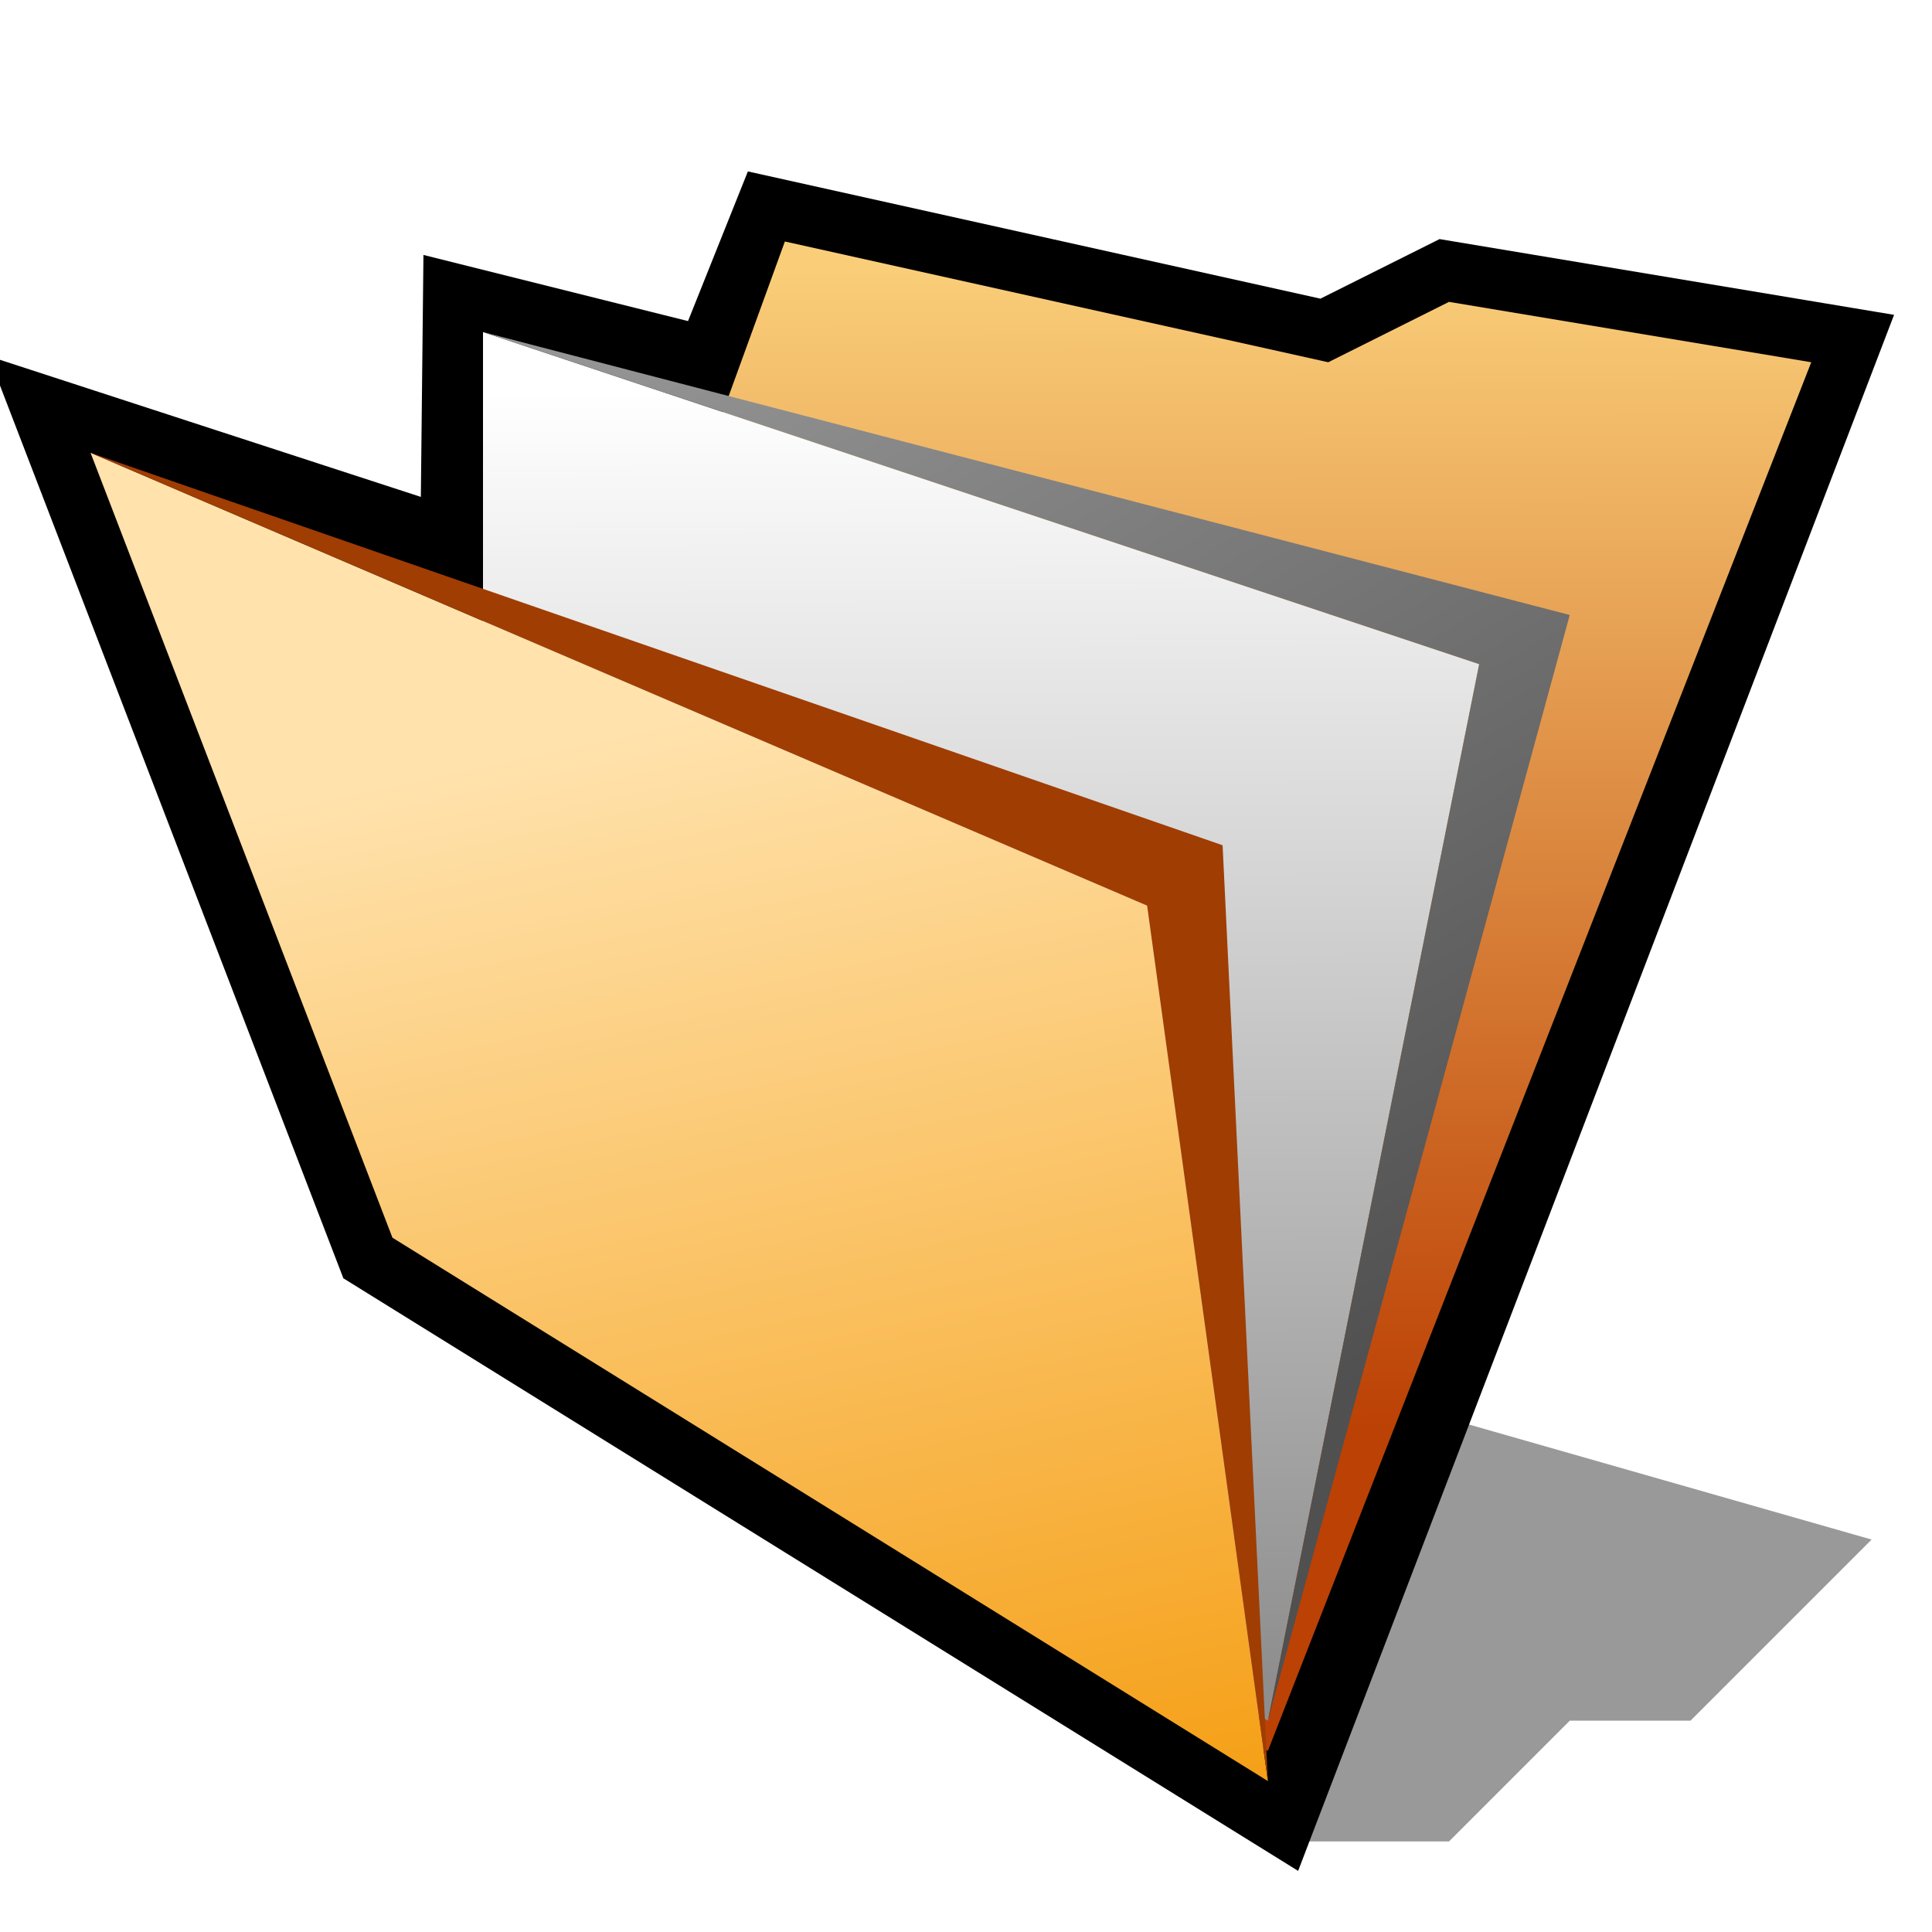
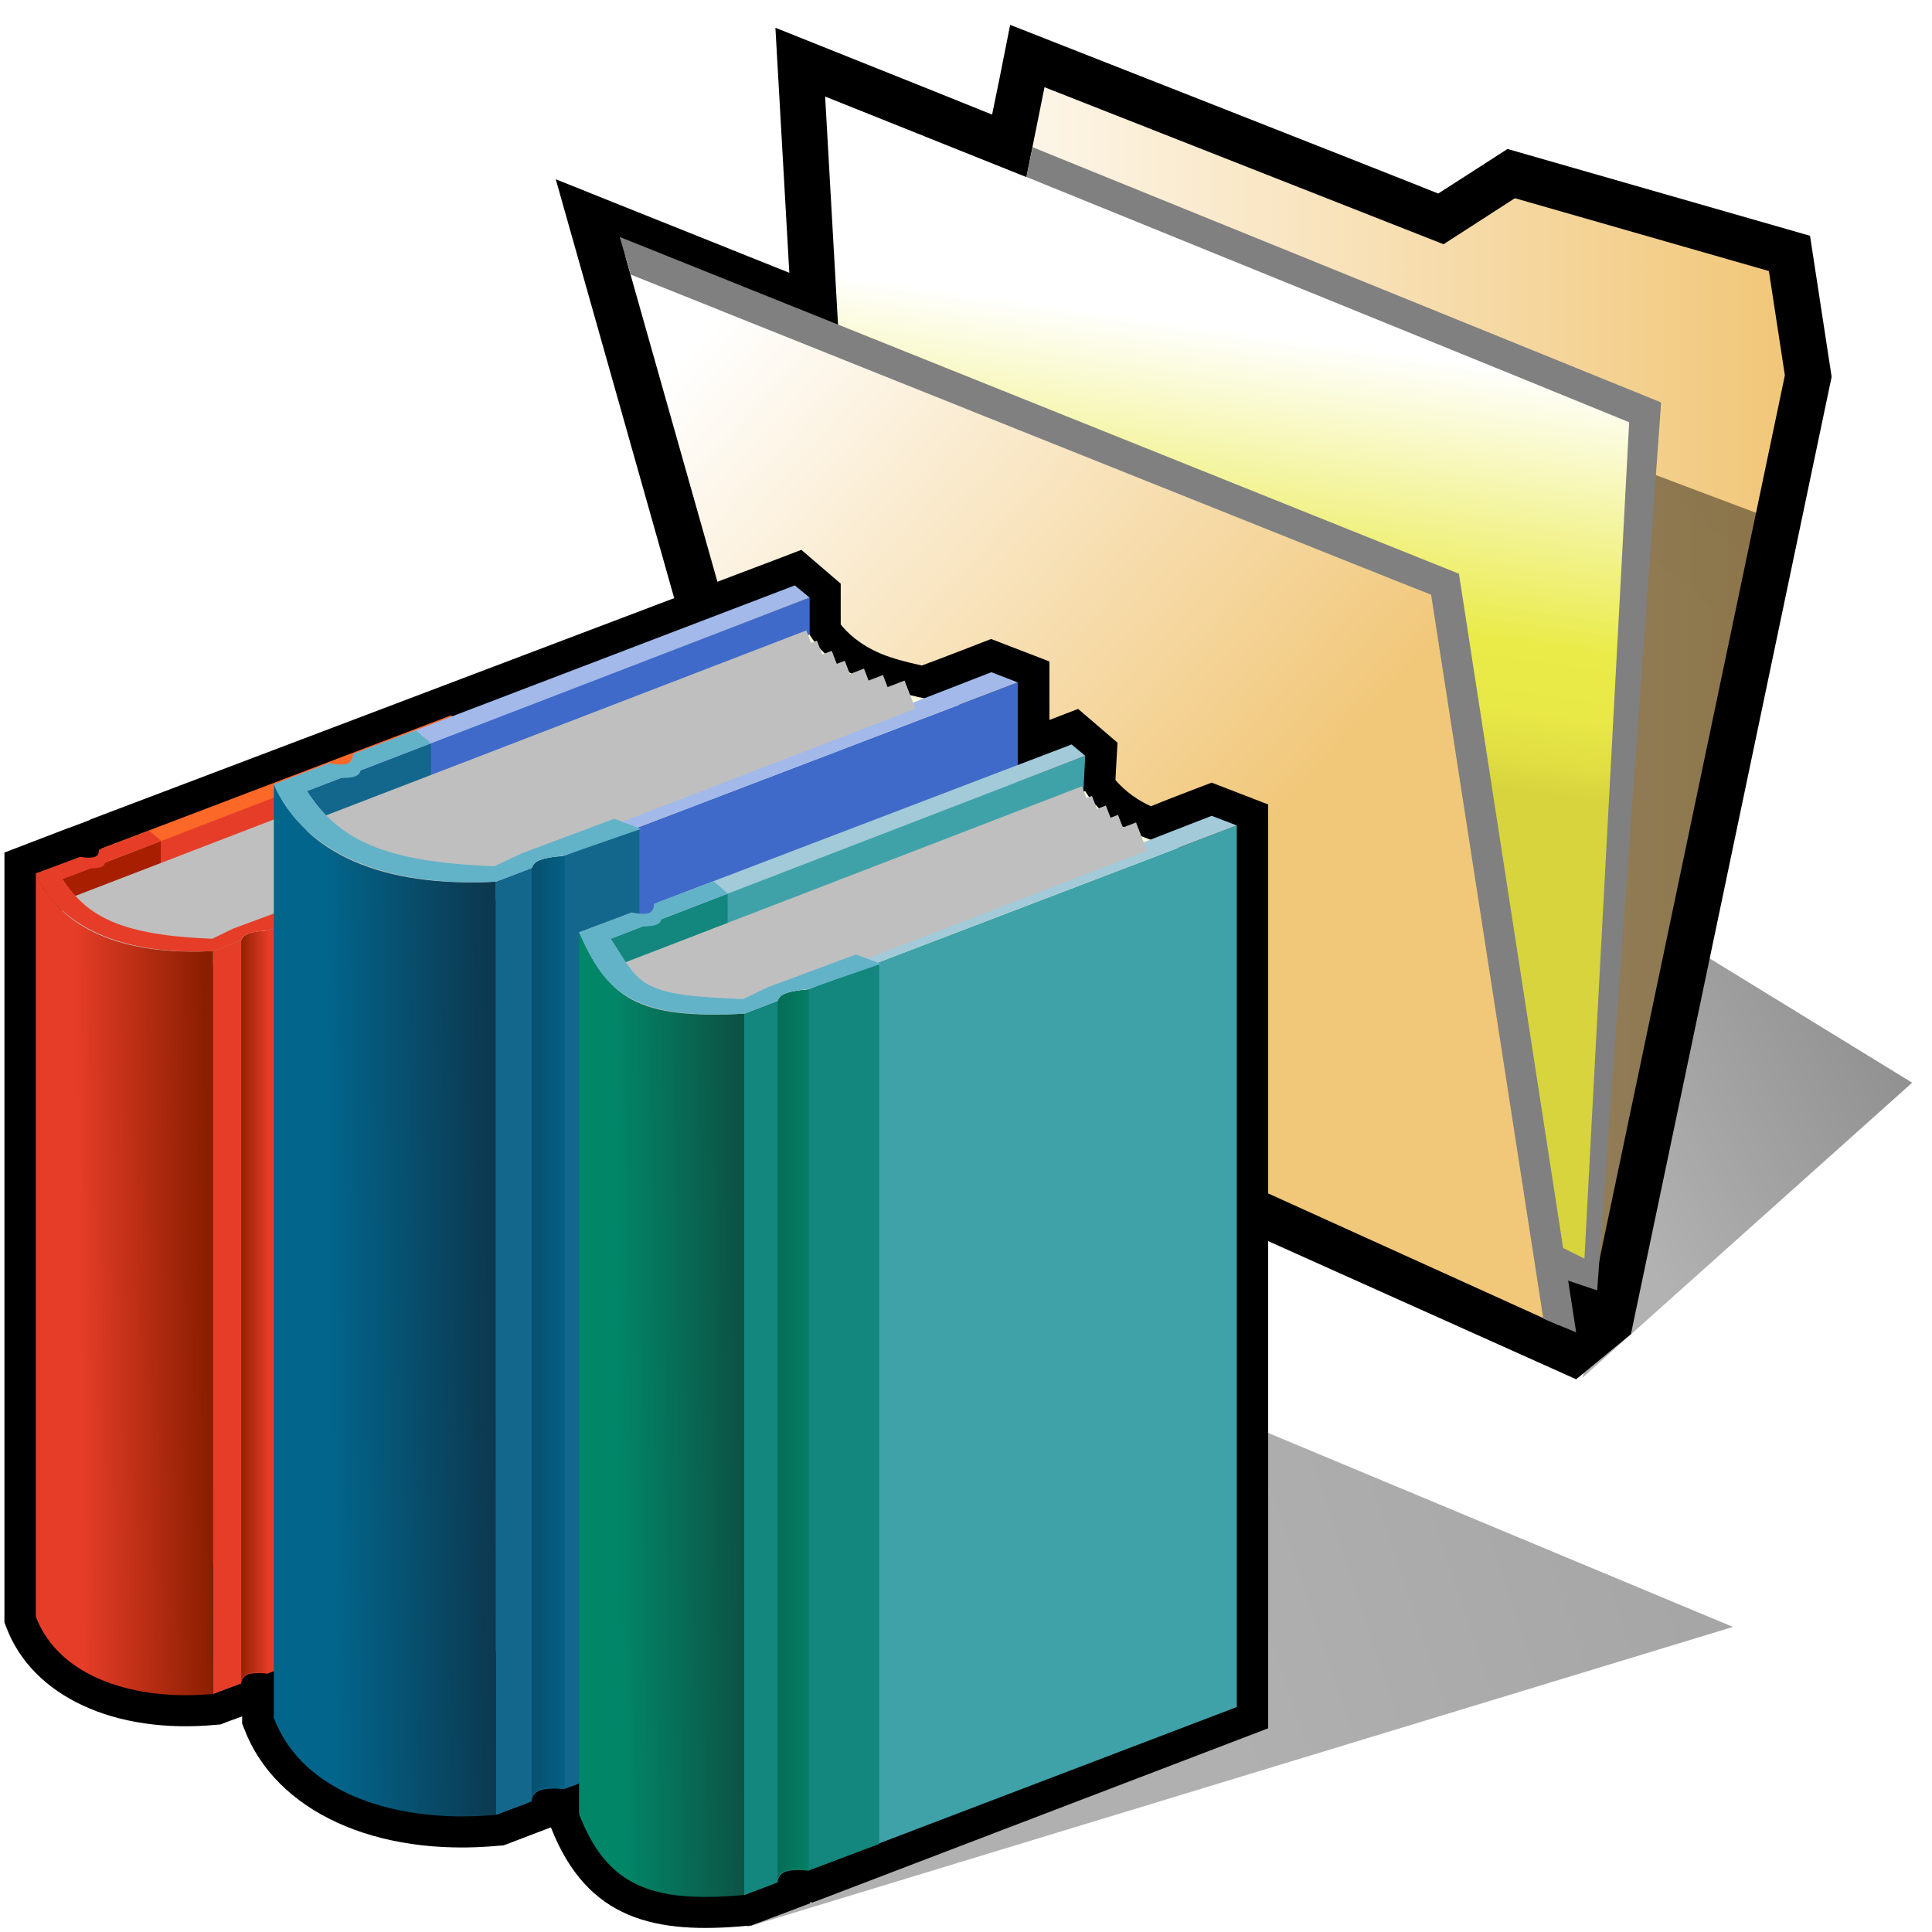
- <svg xmlns="http://www.w3.org/2000/svg" width="64" height="64" viewBox="0 0 6528 6528">
-   <path id="shape_0" d="M 4284 6222 C 4284 6222 4896 6222 4896 6222 C 4896 6222 5304 5814 5304 5814 C 5304 5814 5712 5814 5712 5814 C 5712 5814 6324 5202 6324 5202 C 6324 5202 4896 4794 4896 4794 C 4896 4794 4284 6222 4284 6222 Z " style="fill:#010101;stroke:none;fill-opacity:0.4;" />
-   <path id="shape_1" d="M 306 1530 C 306 1530 1326 4182 1326 4182 C 1326 4182 4284 6018 4284 6018 C 4284 6018 6120 1224 6120 1224 C 6120 1224 4896 1020 4896 1020 C 4896 1020 4488 1224 4488 1224 C 4488 1224 2652 816 2652 816 C 2652 816 2448 1326 2448 1326 C 2448 1326 1632 1122 1632 1122 C 1632 1122 1623 1959 1623 1959 C 1623 1959 306 1530 306 1530 Z " style="stroke-width:408;stroke-linejoin:miter;stroke-linecap:butt;stroke:#000000;fill:none;" />
+ <svg xmlns="http://www.w3.org/2000/svg" id="i460034494" width="64" height="64" viewBox="0 0 6528 6528">
+   <path d="M 3377.21 265.13 C 3377.21 265.13 3364.2 328.13 3352.2 387.19 C 3160.15 309.43 2620.02 93.85 2620.02 93.85 C 2620.02 93.85 2653.03 679.56 2667.03 921.71 C 2452.98 836.07 1877.84 605.73 1877.84 605.73 C 1877.84 605.73 2690.04 3478.17 2690.04 3478.17 C 2690.04 3478.17 5325.68 4660.41 5325.68 4660.41 C 5325.68 4660.41 5510.73 4507.83 5510.73 4507.83 C 5510.73 4507.83 6188.89 1273.14 6188.89 1273.14 C 6188.89 1273.14 6115.87 796.7 6115.87 796.7 C 6115.87 796.7 5093.63 503.35 5093.63 503.35 C 5093.63 503.35 4930.59 608.68 4859.57 653.96 C 4726.54 599.82 3413.21 84 3413.21 84 C 3413.21 84 3377.21 265.13 3377.21 265.13 Z" style="stroke-width:0;stroke-linejoin:miter;stroke-linecap:butt;fill:#000000;stroke:none;" />
  <g>
-     <defs>
-       <linearGradient id="id1" gradientUnits="userSpaceOnUse" gradientTransform="matrix(0.001049,0.301313,-0.682648,0.002376,6016.38,2849.76)" x1="-6528" x2="6528" y1="-6528" y2="-6528">
-         <stop offset="0%" stop-color="#face79" />
-         <stop offset="100%" stop-color="#bc4105" />
-       </linearGradient>
-     </defs>
-     <path id="shape_3" d="M 2652 816 C 2652 816 1428 4182 1428 4182 C 1428 4182 4284 5916 4284 5916 C 4284 5916 6120 1224 6120 1224 C 6120 1224 4896 1020 4896 1020 C 4896 1020 4488 1224 4488 1224 C 4488 1224 2652 816 2652 816 Z " style="fill:url(#id1);stroke:none;" />
+     <linearGradient id="i460034494-1-g" gradientUnits="userSpaceOnUse" gradientTransform="matrix(-0.089698,0.044138,-0.044849,-0.088276,5714.27,3144.9)" x1="-6528" x2="6528" y1="-6528" y2="-6528">
+       <stop offset="0%" stop-color="#010101" stop-opacity="0.46" />
+       <stop offset="100%" stop-color="#000000" stop-opacity="0.3" />
+     </linearGradient>
+     <path d="M 5346.69 4655.49 C 5346.69 4655.49 6460.96 3658.31 6460.96 3658.31 C 6460.96 3658.31 5764.79 3231.09 5764.79 3231.09 C 5764.79 3231.09 5346.69 4655.49 5346.69 4655.49 Z" style="stroke-width:0;stroke-linejoin:miter;stroke-linecap:butt;fill:url(#i460034494-1-g);stroke:none;" />
  </g>
  <g>
-     <defs>
-       <linearGradient id="id2" gradientUnits="userSpaceOnUse" gradientTransform="matrix(0.00116,0.333334,-0.682648,0.002376,6081.9,3485.13)" x1="-6528" x2="6528" y1="-6528" y2="-6528">
-         <stop offset="0%" stop-color="#ffffff" />
-         <stop offset="100%" stop-color="#8e8e8e" />
-       </linearGradient>
-     </defs>
-     <path id="shape_4" d="M 1632 1122 C 1632 1122 1632 4182 1632 4182 C 1632 4182 4284 5814 4284 5814 C 4284 5814 4998 2244 4998 2244 C 4998 2244 1632 1122 1632 1122 Z " style="fill:url(#id2);stroke:none;" />
+     <linearGradient id="i460034494-2-g" gradientUnits="userSpaceOnUse" gradientTransform="matrix(0.23595,0,0,0.232209,4490.42,3807.41)" x1="-6528" x2="6528" y1="-6528" y2="-6528">
+       <stop offset="0%" stop-color="#ffffff" />
+       <stop offset="100%" stop-color="#f1c779" />
+     </linearGradient>
+     <path d="M 5397.7 4288.32 C 5397.7 4288.32 2949.1 3178.91 2949.1 3178.91 C 2949.1 3178.91 3529.24 294.66 3529.24 294.66 C 3529.24 294.66 4877.57 825.24 4877.57 825.24 C 4877.57 825.24 5118.63 669.71 5118.63 669.71 C 5118.63 669.71 5976.84 915.81 5976.84 915.81 C 5976.84 915.81 6030.85 1268.22 6030.85 1268.22 C 6030.85 1268.22 5397.7 4288.32 5397.7 4288.32 Z" style="stroke-width:0;stroke-linejoin:miter;stroke-linecap:butt;fill:url(#i460034494-2-g);stroke:none;" />
  </g>
  <g>
-     <defs>
-       <linearGradient id="id3" gradientUnits="userSpaceOnUse" gradientTransform="matrix(0.180592,0.309502,-0.589619,0.344038,5321.03,1546.34)" x1="-6528" x2="6528" y1="-6528" y2="-6528">
-         <stop offset="0%" stop-color="#9a9a9a" />
-         <stop offset="100%" stop-color="#505050" />
-       </linearGradient>
-     </defs>
-     <path id="shape_5" d="M 1632 1122 C 1632 1122 4998 2244 4998 2244 C 4998 2244 4284 5814 4284 5814 C 4284 5814 5304 2078 5304 2078 C 5304 2078 1632 1122 1632 1122 Z " style="fill:url(#id3);stroke:none;" />
+     <linearGradient id="i460034494-3-g" gradientUnits="userSpaceOnUse" gradientTransform="matrix(-0.025893,0.030577,-0.031069,-0.025483,5915.53,2070.7)" x1="-6528" x2="6528" y1="-6528" y2="-6528">
+       <stop offset="0%" stop-color="#010101" stop-opacity="0.42" />
+       <stop offset="100%" stop-color="#000000" stop-opacity="0.41" />
+     </linearGradient>
+     <path d="M 5396.7 4360.18 C 5396.7 4360.18 6001.85 1758.44 6001.85 1758.44 C 6001.85 1758.44 5580.74 1599.96 5580.74 1599.96 C 5580.74 1599.96 5396.7 4360.18 5396.7 4360.18 Z" style="stroke-width:0;stroke-linejoin:miter;stroke-linecap:butt;fill:url(#i460034494-3-g);stroke:none;" />
  </g>
  <g>
-     <defs>
-       <linearGradient id="id4" gradientUnits="userSpaceOnUse" gradientTransform="matrix(0.070496,0.325796,-0.66721,0.144371,5133.79,4047.6)" x1="-6528" x2="6528" y1="-6528" y2="-6528">
-         <stop offset="0%" stop-color="#ffe2ac" />
-         <stop offset="100%" stop-color="#f49806" />
-       </linearGradient>
-     </defs>
-     <path id="shape_6" d="M 306 1530 C 306 1530 1326 4182 1326 4182 C 1326 4182 4284 6018 4284 6018 C 4284 6018 3876 3060 3876 3060 C 3876 3060 306 1530 306 1530 Z " style="fill:url(#id4);stroke:none;" />
+     <linearGradient id="i460034494-4-g" gradientUnits="userSpaceOnUse" gradientTransform="matrix(-0.015521,0.106919,-0.108641,-0.015275,3454.15,1725.69)" x1="-6528" x2="6528" y1="-6528" y2="-6528">
+       <stop offset="0%" stop-color="#ffffff" />
+       <stop offset="64.71%" stop-color="#eaeb49" />
+       <stop offset="80.39%" stop-color="#e8e847" />
+       <stop offset="92.55%" stop-color="#e0de42" />
+       <stop offset="100%" stop-color="#d7d43d" />
+     </linearGradient>
+     <path d="M 5397.7 4288.32 C 5397.7 4288.32 2949.1 3178.91 2949.1 3178.91 C 2949.1 3178.91 2788.06 326.16 2788.06 326.16 C 2788.06 326.16 5558.74 1435.56 5558.74 1435.56 C 5558.74 1435.56 5397.7 4288.32 5397.7 4288.32 Z" style="stroke-width:0;stroke-linejoin:miter;stroke-linecap:butt;fill:url(#i460034494-4-g);stroke:none;" />
  </g>
-   <path id="shape_7" d="M 306 1530 C 306 1530 3876 3060 3876 3060 C 3876 3060 4284 6018 4284 6018 C 4284 6018 4131 2856 4131 2856 C 4131 2856 306 1530 306 1530 Z " style="fill:#a03d03;stroke:none;" />
+   <path d="M 3468.23 597.85 C 3468.23 597.85 5439.71 1399.14 5504.73 1426.7 C 5501.72 1495.61 5360.69 4106.2 5353.69 4252.88 C 5311.68 4231.22 5268.67 4210.55 5268.67 4210.55 C 5268.67 4210.55 5221.66 4301.11 5221.66 4301.11 C 5221.66 4301.11 5396.7 4360.18 5396.7 4360.18 C 5396.7 4360.18 5612.75 1359.77 5612.75 1359.77 C 5612.75 1359.77 3489.23 497.44 3489.23 497.44 C 3489.23 497.44 3468.23 597.85 3468.23 597.85 Z" style="stroke-width:0;stroke-linejoin:miter;stroke-linecap:butt;fill:#808080;stroke:none;" />
+   <g>
+     <linearGradient id="i460034494-6-g" gradientUnits="userSpaceOnUse" gradientTransform="matrix(0.14846,0.128122,-0.130186,0.146107,2361.29,3072.72)" x1="-6528" x2="6528" y1="-6528" y2="-6528">
+       <stop offset="0%" stop-color="#ffffff" />
+       <stop offset="100%" stop-color="#f1c779" />
+     </linearGradient>
+     <path d="M 5268.67 4478.3 C 5268.67 4478.3 2821.07 3368.9 2821.07 3368.9 C 2821.07 3368.9 2112.9 865.6 2112.9 865.6 C 2112.9 865.6 4882.57 1975.01 4882.57 1975.01 C 4882.57 1975.01 5268.67 4478.3 5268.67 4478.3 Z" style="stroke-width:0;stroke-linejoin:miter;stroke-linecap:butt;fill:url(#i460034494-6-g);stroke:none;" />
+   </g>
+   <path d="M 2130.9 927.62 C 2130.9 927.62 4782.55 1989.77 4835.56 2009.46 C 4844.56 2066.56 5214.65 4455.66 5214.65 4455.66 C 5214.65 4455.66 5325.68 4501.93 5325.68 4501.93 C 5325.68 4501.93 4929.58 1938.59 4929.58 1938.59 C 4929.58 1938.59 2093.89 800.64 2093.89 800.64 C 2093.89 800.64 2130.9 927.62 2130.9 927.62 Z" style="stroke-width:0;stroke-linejoin:miter;stroke-linecap:butt;fill:#808080;stroke:none;" />
+   <path d="M 2648.64 1880.51 C 2648.64 1880.51 304.07 2769.41 304.07 2769.41 C 304.07 2769.41 304.07 2770.39 304.07 2770.39 C 304.07 2770.39 253.06 2790.08 234.05 2796.97 C 234.05 2796.97 233.05 2796.97 233.05 2796.97 C 233.05 2796.97 15 2880.64 15 2880.64 C 15 2880.64 15 5482.38 15 5482.38 C 15 5482.38 22 5500.1 22 5500.1 C 110.02 5731.43 387.09 5860.38 730.17 5827.9 C 730.17 5827.9 744.18 5826.91 744.18 5826.91 C 744.18 5826.91 790.19 5809.19 818.2 5799.35 C 818.2 5799.35 818.2 5823.96 818.2 5823.96 C 818.2 5823.96 825.2 5841.68 825.2 5841.68 C 931.22 6120.26 1269.31 6275.79 1686.41 6236.42 C 1686.41 6236.42 1701.41 6235.43 1701.41 6235.43 C 1701.41 6235.43 1848.45 6179.32 1861.45 6174.4 C 1984.48 6489.4 2215.54 6535.67 2524.61 6507.12 C 2524.61 6507.12 2538.62 6506.14 2538.62 6506.14 C 2538.62 6506.14 2736.66 6431.33 2736.66 6431.33 C 2736.66 6431.33 2736.66 6427.39 2736.66 6427.39 C 2740.67 6427.39 2744.67 6428.37 2744.67 6428.37 C 2744.67 6428.37 2771.67 6418.53 2771.67 6418.53 C 2771.67 6418.53 4285.04 5839.71 4285.04 5839.71 C 4285.04 5839.71 4285.04 2718.22 4285.04 2718.22 C 4285.04 2718.22 4094 2644.39 4094 2644.39 C 4094 2644.39 3940.96 2702.47 3888.95 2724.13 C 3822.93 2694.59 3784.92 2654.23 3768.92 2635.53 C 3770.92 2600.09 3775.92 2509.53 3775.92 2509.53 C 3775.92 2509.53 3642.89 2395.34 3642.89 2395.34 C 3642.89 2395.34 3557.86 2427.83 3545.86 2432.75 C 3545.86 2369.75 3545.86 2234.89 3545.86 2234.89 C 3545.86 2234.89 3348.81 2159.09 3348.81 2159.09 C 3348.81 2159.09 3161.77 2231.93 3114.76 2248.67 C 3060.74 2236.85 3013.73 2224.06 2977.72 2209.29 C 2902.7 2177.79 2860.69 2135.46 2840.69 2109.87 C 2840.69 2075.42 2840.69 1972.05 2840.69 1972.05 C 2840.69 1972.05 2707.66 1857.87 2707.66 1857.87 C 2707.66 1857.87 2648.64 1880.51 2648.64 1880.51 Z" style="stroke-width:0;stroke-linejoin:miter;stroke-linecap:butt;fill:#000000;stroke:none;" />
+   <path d="M 159.04 5496.16 C 159.04 5496.16 1562.38 4960.65 1562.38 4960.65 C 1562.38 4960.65 1562.38 2449.48 1562.38 2449.48 C 1562.38 2449.48 159.04 2984.99 159.04 2984.99 C 159.04 2984.99 159.04 5496.16 159.04 5496.16 Z" style="stroke-width:0;stroke-linejoin:miter;stroke-linecap:butt;fill:#e63d28;stroke:none;" />
+   <path d="M 159.04 5496.16 C 159.04 5496.16 543.13 5350.47 543.13 5350.47 C 543.13 5350.47 543.13 2840.28 543.13 2840.28 C 543.13 2840.28 159.04 2984.99 159.04 2984.99 C 159.04 2984.99 159.04 5496.16 159.04 5496.16 Z" style="stroke-width:0;stroke-linejoin:miter;stroke-linecap:butt;fill:#a71e00;stroke:none;" />
+   <g>
+     <linearGradient id="i460034494-11-g" gradientUnits="userSpaceOnUse" gradientTransform="matrix(-0.076956,0.030641,-0.031135,-0.075736,1339.33,2251.13)" x1="-6528" x2="6528" y1="-6528" y2="-6528">
+       <stop offset="0%" stop-color="#ffffdc" />
+       <stop offset="100%" stop-color="#f2f2da" />
+     </linearGradient>
+     <path d="M 1722.42 2677.86 C 1850.45 2730.03 2051.5 2748.74 2051.5 2748.74 C 2051.5 2748.74 700.17 3268.49 700.17 3268.49 C 400.09 3258.65 296.07 3200.57 211.05 3069.65 C 211.05 3069.65 1562.38 2547.92 1562.38 2547.92 C 1562.38 2547.92 1606.39 2629.63 1722.42 2677.86 Z" style="stroke-width:0;stroke-linejoin:miter;stroke-linecap:butt;fill:url(#i460034494-11-g);stroke:none;" />
+   </g>
+   <path d="M 217.05 3096.22 C 217.05 3096.22 1567.38 2576.47 1567.38 2576.47" style="stroke-width:102.02;stroke-linejoin:miter;stroke-linecap:butt;stroke:#bfbfbf;fill:none;" />
+   <path d="M 720.17 5723.55 C 720.17 5723.55 800.19 5693.04 800.19 5693.04 C 800.19 5693.04 832.2 5638.89 832.2 5638.89 C 832.2 5638.89 922.22 5646.77 922.22 5646.77 C 922.22 5646.77 2122.51 5188.05 2122.51 5188.05 C 2122.51 5188.05 2122.51 2677.86 2122.51 2677.86 C 2122.51 2677.86 720.17 3213.37 720.17 3213.37 C 720.17 3213.37 720.17 5723.55 720.17 5723.55 Z" style="stroke-width:0;stroke-linejoin:miter;stroke-linecap:butt;fill:#406ac9;stroke:none;" />
+   <path d="M 720.17 5723.55 C 720.17 5723.55 815.2 5688.11 815.2 5688.11 C 815.2 5688.11 814.2 5666.46 838.2 5657.6 C 857.21 5649.72 904.22 5654.64 904.22 5654.64 C 904.22 5654.64 1104.27 5578.85 1104.27 5578.85 C 1104.27 5578.85 1104.27 3067.68 1104.27 3067.68 C 1104.27 3067.68 720.17 3213.37 720.17 3213.37 C 720.17 3213.37 720.17 5723.55 720.17 5723.55 Z" style="stroke-width:0;stroke-linejoin:miter;stroke-linecap:butt;fill:#e63d28;stroke:none;" />
+   <g>
+     <linearGradient id="i460034494-15-g" gradientUnits="userSpaceOnUse" gradientTransform="matrix(0.008027,0,0,0.0079,857.94,4467.68)" x1="-6528" x2="6528" y1="-6528" y2="-6528">
+       <stop offset="0%" stop-color="#8b1e00" />
+       <stop offset="100%" stop-color="#e63d28" />
+     </linearGradient>
+     <path d="M 815.2 5688.11 C 815.2 5688.11 812.19 5664.49 836.2 5655.63 C 857.21 5647.75 904.22 5654.64 904.22 5654.64 C 904.22 5654.64 904.22 3144.46 904.22 3144.46 C 904.22 3144.46 863.21 3145.44 839.2 3154.3 C 818.2 3162.18 815.2 3176.94 815.2 3176.94 C 815.2 3176.94 815.2 5688.11 815.2 5688.11 Z" style="stroke-width:0;stroke-linejoin:miter;stroke-linecap:butt;fill:url(#i460034494-15-g);stroke:none;" />
+   </g>
+   <path d="M 2051.5 2650.3 C 2051.5 2650.3 795.19 3138.55 795.19 3138.55 C 795.19 3138.55 717.17 3172.02 717.17 3172.02 C 418.1 3160.21 296.07 3102.13 211.05 2970.22 C 211.05 2970.22 1562.38 2449.48 1562.38 2449.48 C 1562.38 2449.48 1524.37 2417 1524.37 2417 C 1524.37 2417 343.08 2866.86 343.08 2866.86 C 343.08 2866.86 329.08 2913.13 329.08 2913.13 C 329.08 2913.13 272.06 2895.41 272.06 2895.41 C 272.06 2895.41 121.03 2951.52 121.03 2951.52 C 196.04 3122.8 400.09 3230.1 720.17 3213.37 C 720.17 3213.37 815.2 3176.94 815.2 3176.94 C 815.2 3176.94 816.2 3164.15 838.2 3154.3 C 861.21 3146.43 902.22 3143.47 902.22 3143.47 C 902.22 3143.47 2122.51 2677.86 2122.51 2677.86" style="stroke-width:0;stroke-linejoin:miter;stroke-linecap:butt;fill:#fc6828;stroke:none;" />
+   <path d="M 245.06 3123.79 C 245.06 3123.79 1597.39 2602.06 1597.39 2602.06" style="stroke-width:102.02;stroke-linejoin:miter;stroke-linecap:butt;stroke:#bfbfbf;fill:none;" />
+   <path d="M 286.07 3150.37 C 286.07 3150.37 1636.4 2630.61 1636.4 2630.61" style="stroke-width:102.02;stroke-linejoin:miter;stroke-linecap:butt;stroke:#bfbfbf;fill:none;" />
+   <path d="M 320.07 3177.93 C 320.07 3177.93 1671.4 2657.19 1671.4 2657.19" style="stroke-width:102.02;stroke-linejoin:miter;stroke-linecap:butt;stroke:#bfbfbf;fill:none;" />
+   <path d="M 372.09 3198.6 C 372.09 3198.6 1722.42 2678.84 1722.42 2678.84" style="stroke-width:102.02;stroke-linejoin:miter;stroke-linecap:butt;stroke:#bfbfbf;fill:none;" />
+   <path d="M 424.1 3214.35 C 424.1 3214.35 1775.43 2694.59 1775.43 2694.59" style="stroke-width:102.02;stroke-linejoin:miter;stroke-linecap:butt;stroke:#bfbfbf;fill:none;" />
+   <path d="M 481.11 3232.07 C 481.11 3232.07 1832.44 2711.33 1832.44 2711.33" style="stroke-width:102.02;stroke-linejoin:miter;stroke-linecap:butt;stroke:#bfbfbf;fill:none;" />
+   <g>
+     <linearGradient id="i460034494-23-g" gradientUnits="userSpaceOnUse" gradientTransform="matrix(-0.033381,-0.000674,-0.000352,-0.030374,481.12,4141.26)" x1="-6528" x2="6528" y1="-6528" y2="-6528">
+       <stop offset="0%" stop-color="#8b1e00" />
+       <stop offset="100%" stop-color="#e63d28" />
+     </linearGradient>
+     <path d="M 121.03 5462.69 C 200.05 5669.41 458.11 5748.16 720.17 5723.55 C 720.17 5723.55 720.17 3213.37 720.17 3213.37 C 414.1 3230.1 204.05 3139.54 121.03 2951.52 C 121.03 2951.52 121.03 5462.69 121.03 5462.69 Z" style="stroke-width:0;stroke-linejoin:miter;stroke-linecap:butt;fill:url(#i460034494-23-g);stroke:none;" />
+   </g>
+   <path d="M 1038.25 3045.04 C 1038.25 3045.04 788.19 3137.57 788.19 3137.57 C 788.19 3137.57 717.17 3172.02 717.17 3172.02 C 418.1 3160.21 296.07 3102.13 211.05 2970.22 C 211.05 2970.22 302.07 2934.78 302.07 2934.78 C 302.07 2934.78 328.08 2934.78 341.08 2929.86 C 355.08 2924.94 355.08 2913.13 355.08 2913.13 C 355.08 2913.13 545.13 2841.27 545.13 2841.27 C 545.13 2841.27 504.12 2806.81 504.12 2806.81 C 504.12 2806.81 334.08 2871.78 334.08 2871.78 C 334.08 2871.78 336.08 2890.49 320.07 2895.41 C 304.07 2901.32 272.06 2895.41 272.06 2895.41 C 272.06 2895.41 121.03 2951.52 121.03 2951.52 C 196.04 3122.8 400.09 3230.1 720.17 3213.37 C 720.17 3213.37 815.2 3176.94 815.2 3176.94 C 815.2 3176.94 816.2 3164.15 838.2 3154.3 C 861.21 3146.43 902.22 3143.47 902.22 3143.47 C 902.22 3143.47 1108.27 3072.6 1108.27 3072.6 C 1108.27 3072.6 1038.25 3045.04 1038.25 3045.04 Z" style="stroke-width:0;stroke-linejoin:miter;stroke-linecap:butt;fill:#e63d28;stroke:none;" />
+   <path d="M 973.23 5845.62 C 973.23 5845.62 2735.66 5173.28 2735.66 5173.28 C 2735.66 5173.28 2735.66 2019.31 2735.66 2019.31 C 2735.66 2019.31 973.23 2692.63 973.23 2692.63 C 973.23 2692.63 973.23 5845.62 973.23 5845.62 Z" style="stroke-width:0;stroke-linejoin:miter;stroke-linecap:butt;fill:#406ac9;stroke:none;" />
+   <path d="M 973.23 5845.62 C 973.23 5845.62 1456.35 5663.5 1456.35 5663.5 C 1456.35 5663.5 1456.35 2509.53 1456.35 2509.53 C 1456.35 2509.53 973.23 2692.63 973.23 2692.63 C 973.23 2692.63 973.23 5845.62 973.23 5845.62 Z" style="stroke-width:0;stroke-linejoin:miter;stroke-linecap:butt;fill:#13678d;stroke:none;" />
+   <g>
+     <linearGradient id="i460034494-27-g" gradientUnits="userSpaceOnUse" gradientTransform="matrix(-0.121699,0.03927,-0.039903,-0.11977,4546.66,4422.57)" x1="-6528" x2="6528" y1="-6528" y2="-6528">
+       <stop offset="0%" stop-color="#010101" stop-opacity="0.35" />
+       <stop offset="100%" stop-color="#000000" stop-opacity="0.31" />
+     </linearGradient>
+     <path d="M 2514.61 6402.78 C 2514.61 6402.78 2524.61 6511.06 2524.61 6511.06 C 2524.61 6511.06 5855.43 5497.14 5855.43 5497.14 C 5855.43 5497.14 4150.01 4785.43 4150.01 4785.43 C 4150.01 4785.43 4114 5286.48 4114 5286.48 C 4114 5286.48 2514.61 6402.78 2514.61 6402.78 Z" style="stroke-width:0;stroke-linejoin:miter;stroke-linecap:butt;fill:url(#i460034494-27-g);stroke:none;" />
+   </g>
+   <g>
+     <linearGradient id="i460034494-28-g" gradientUnits="userSpaceOnUse" gradientTransform="matrix(-0.096662,0.038489,-0.039109,-0.09513,2454.72,1770.05)" x1="-6528" x2="6528" y1="-6528" y2="-6528">
+       <stop offset="0%" stop-color="#ffffdc" />
+       <stop offset="100%" stop-color="#f2f2da" />
+     </linearGradient>
+     <path d="M 2936.71 2305.76 C 3095.75 2370.73 3349.81 2395.34 3349.81 2395.34 C 3349.81 2395.34 1651.4 3049.96 1651.4 3049.96 C 1275.31 3036.18 1144.28 2963.33 1037.25 2796.97 C 1037.25 2796.97 2735.66 2144.32 2735.66 2144.32 C 2735.66 2144.32 2789.68 2244.73 2936.71 2305.76 Z" style="stroke-width:0;stroke-linejoin:miter;stroke-linecap:butt;fill:url(#i460034494-28-g);stroke:none;" />
+   </g>
+   <path d="M 1045.25 2831.42 C 1045.25 2831.42 2742.67 2177.79 2742.67 2177.79" style="stroke-width:102.02;stroke-linejoin:miter;stroke-linecap:butt;stroke:#bfbfbf;fill:none;" />
+   <path d="M 1675.41 6132.07 C 1675.41 6132.07 1777.43 6093.68 1777.43 6093.68 C 1777.43 6093.68 1817.44 6025.76 1817.44 6025.76 C 1817.44 6025.76 1930.47 6035.6 1930.47 6035.6 C 1930.47 6035.6 3438.84 5459.74 3438.84 5459.74 C 3438.84 5459.74 3438.84 2305.76 3438.84 2305.76 C 3438.84 2305.76 1675.41 2979.08 1675.41 2979.08 C 1675.41 2979.08 1675.41 6132.07 1675.41 6132.07 Z" style="stroke-width:0;stroke-linejoin:miter;stroke-linecap:butt;fill:#406ac9;stroke:none;" />
+   <path d="M 1675.41 6132.07 C 1675.41 6132.07 1796.43 6086.79 1796.43 6086.79 C 1796.43 6086.79 1795.43 6060.21 1824.44 6049.38 C 1850.45 6039.54 1907.46 6044.46 1907.46 6044.46 C 1907.46 6044.46 2160.52 5948.98 2160.52 5948.98 C 2160.52 5948.98 2160.52 2795 2160.52 2795 C 2160.52 2795 1675.41 2979.08 1675.41 2979.08 C 1675.41 2979.08 1675.41 6132.07 1675.41 6132.07 Z" style="stroke-width:0;stroke-linejoin:miter;stroke-linecap:butt;fill:#13678d;stroke:none;" />
+   <g>
+     <linearGradient id="i460034494-32-g" gradientUnits="userSpaceOnUse" gradientTransform="matrix(0.024812,0,0,0.024419,1791.2,4648.88)" x1="-6528" x2="6528" y1="-6528" y2="-6528">
+       <stop offset="0%" stop-color="#0c3950" />
+       <stop offset="100%" stop-color="#02668c" />
+     </linearGradient>
+     <path d="M 1796.43 6086.79 C 1796.43 6086.79 1793.43 6057.26 1822.44 6046.43 C 1848.45 6036.59 1908.46 6045.45 1908.46 6045.45 C 1908.46 6045.45 1908.46 2892.46 1908.46 2892.46 C 1908.46 2892.46 1856.45 2893.44 1826.44 2905.25 C 1800.44 2913.13 1796.43 2933.8 1796.43 2933.8 C 1796.43 2933.8 1796.43 6086.79 1796.43 6086.79 Z" style="stroke-width:0;stroke-linejoin:miter;stroke-linecap:butt;fill:url(#i460034494-32-g);stroke:none;" />
+   </g>
+   <path d="M 3349.81 2271.31 C 3349.81 2271.31 1771.43 2884.58 1771.43 2884.58 C 1771.43 2884.58 1671.4 2926.91 1671.4 2926.91 C 1297.31 2913.13 1144.28 2838.31 1037.25 2672.94 C 1037.25 2672.94 2735.66 2019.31 2735.66 2019.31 C 2735.66 2019.31 2685.65 1977.96 2685.65 1977.96 C 2685.65 1977.96 1204.29 2543.98 1204.29 2543.98 C 1204.29 2543.98 1186.29 2602.06 1186.29 2602.06 C 1186.29 2602.06 1112.27 2578.44 1112.27 2578.44 C 1112.27 2578.44 925.22 2650.3 925.22 2650.3 C 1018.24 2864.89 1275.31 2999.75 1675.41 2979.08 C 1675.41 2979.08 1796.43 2932.82 1796.43 2932.82 C 1796.43 2932.82 1798.44 2916.08 1824.44 2905.25 C 1854.45 2895.41 1907.46 2890.49 1907.46 2890.49 C 1907.46 2890.49 3438.84 2305.76 3438.84 2305.76" style="stroke-width:0;stroke-linejoin:miter;stroke-linecap:butt;fill:#a2b9ea;stroke:none;" />
+   <path d="M 1081.26 2865.88 C 1081.26 2865.88 2778.67 2212.25 2778.67 2212.25" style="stroke-width:102.02;stroke-linejoin:miter;stroke-linecap:butt;stroke:#bfbfbf;fill:none;" />
+   <path d="M 1131.27 2899.35 C 1131.27 2899.35 2828.69 2246.7 2828.69 2246.7" style="stroke-width:102.02;stroke-linejoin:miter;stroke-linecap:butt;stroke:#bfbfbf;fill:none;" />
+   <path d="M 1175.28 2933.8 C 1175.28 2933.8 2872.7 2280.17 2872.7 2280.17" style="stroke-width:102.02;stroke-linejoin:miter;stroke-linecap:butt;stroke:#bfbfbf;fill:none;" />
+   <path d="M 1240.3 2961.36 C 1240.3 2961.36 2937.71 2306.75 2937.71 2306.75" style="stroke-width:102.02;stroke-linejoin:miter;stroke-linecap:butt;stroke:#bfbfbf;fill:none;" />
+   <path d="M 1305.31 2982.04 C 1305.31 2982.04 3001.73 2328.4 3001.73 2328.4" style="stroke-width:102.02;stroke-linejoin:miter;stroke-linecap:butt;stroke:#bfbfbf;fill:none;" />
+   <path d="M 1377.33 3001.72 C 1377.33 3001.72 3074.75 2347.11 3074.75 2347.11" style="stroke-width:102.02;stroke-linejoin:miter;stroke-linecap:butt;stroke:#bfbfbf;fill:none;" />
+   <g>
+     <linearGradient id="i460034494-40-g" gradientUnits="userSpaceOnUse" gradientTransform="matrix(-0.041927,-0.000848,-0.000441,-0.038151,1376.69,4144.15)" x1="-6528" x2="6528" y1="-6528" y2="-6528">
+       <stop offset="0%" stop-color="#0c3950" />
+       <stop offset="100%" stop-color="#02668c" />
+     </linearGradient>
+     <path d="M 925.22 5804.27 C 1023.25 6064.15 1348.33 6162.59 1675.41 6132.07 C 1675.41 6132.07 1675.41 2979.08 1675.41 2979.08 C 1293.31 2999.75 1029.25 2885.57 925.22 2650.3 C 925.22 2650.3 925.22 5804.27 925.22 5804.27 Z" style="stroke-width:0;stroke-linejoin:miter;stroke-linecap:butt;fill:url(#i460034494-40-g);stroke:none;" />
+   </g>
+   <path d="M 2075.5 2766.45 C 2075.5 2766.45 1762.43 2883.6 1762.43 2883.6 C 1762.43 2883.6 1671.4 2926.91 1671.4 2926.91 C 1297.31 2913.13 1144.28 2838.31 1037.25 2672.94 C 1037.25 2672.94 1152.28 2628.64 1152.28 2628.64 C 1152.28 2628.64 1185.29 2629.63 1201.29 2622.73 C 1218.29 2615.84 1218.29 2602.06 1218.29 2602.06 C 1218.29 2602.06 1456.35 2511.5 1456.35 2511.5 C 1456.35 2511.5 1405.34 2468.19 1405.34 2468.19 C 1405.34 2468.19 1192.29 2547.92 1192.29 2547.92 C 1192.29 2547.92 1194.29 2572.53 1173.28 2580.41 C 1155.28 2587.3 1112.27 2579.42 1112.27 2579.42 C 1112.27 2579.42 925.22 2650.3 925.22 2650.3 C 1018.24 2864.89 1275.31 2999.75 1675.41 2979.08 C 1675.41 2979.08 1796.43 2932.82 1796.43 2932.82 C 1796.43 2932.82 1798.44 2916.08 1824.44 2905.25 C 1854.45 2895.41 1907.46 2890.49 1907.46 2890.49 C 1907.46 2890.49 2165.52 2800.91 2165.52 2800.91 C 2165.52 2800.91 2075.5 2766.45 2075.5 2766.45 Z" style="stroke-width:0;stroke-linejoin:miter;stroke-linecap:butt;fill:#62b2c8;stroke:none;" />
+   <path d="M 2002.49 6168.49 C 2002.49 6168.49 3513.85 5497.14 3513.85 5497.14 C 3513.85 5497.14 3666.89 2553.83 3666.89 2553.83 C 3666.89 2553.83 2002.49 3190.73 2002.49 3190.73 C 2002.49 3190.73 2002.49 6168.49 2002.49 6168.49 Z" style="stroke-width:0;stroke-linejoin:miter;stroke-linecap:butt;fill:#40a2a9;stroke:none;" />
+   <path d="M 2002.49 6168.49 C 2002.49 6168.49 2458.6 5996.23 2458.6 5996.23 C 2458.6 5996.23 2458.6 3017.47 2458.6 3017.47 C 2458.6 3017.47 2002.49 3190.73 2002.49 3190.73 C 2002.49 3190.73 2002.49 6168.49 2002.49 6168.49 Z" style="stroke-width:0;stroke-linejoin:miter;stroke-linecap:butt;fill:#13867e;stroke:none;" />
+   <g>
+     <linearGradient id="i460034494-44-g" gradientUnits="userSpaceOnUse" gradientTransform="matrix(-0.085915,0.034208,-0.034759,-0.084553,3311.05,2347.45)" x1="-6528" x2="6528" y1="-6528" y2="-6528">
+       <stop offset="0%" stop-color="#ffffdc" />
+       <stop offset="100%" stop-color="#f2f2da" />
+     </linearGradient>
+     <path d="M 3856.94 2825.52 C 4007.97 2887.53 4094 2874.74 4094 2874.74 C 4094 2874.74 2491.6 3491.95 2491.6 3491.95 C 2136.52 3479.15 2164.52 3446.67 2063.5 3290.15 C 2063.5 3290.15 3666.89 2672.94 3666.89 2672.94 C 3666.89 2672.94 3717.9 2768.42 3856.94 2825.52 Z" style="stroke-width:0;stroke-linejoin:miter;stroke-linecap:butt;fill:url(#i460034494-44-g);stroke:none;" />
+   </g>
+   <path d="M 2070.5 3322.63 C 2070.5 3322.63 3673.89 2704.44 3673.89 2704.44" style="stroke-width:102.02;stroke-linejoin:miter;stroke-linecap:butt;stroke:#bfbfbf;fill:none;" />
+   <path d="M 2514.61 6402.78 C 2514.61 6402.78 2610.63 6366.36 2610.63 6366.36 C 2610.63 6366.36 2647.64 6302.37 2647.64 6302.37 C 2647.64 6302.37 2753.67 6311.23 2753.67 6311.23 C 2753.67 6311.23 4179.02 5767.85 4179.02 5767.85 C 4179.02 5767.85 4179.02 2789.1 4179.02 2789.1 C 4179.02 2789.1 2514.61 3425.01 2514.61 3425.01 C 2514.61 3425.01 2514.61 6402.78 2514.61 6402.78 Z" style="stroke-width:0;stroke-linejoin:miter;stroke-linecap:butt;fill:#40a2a9;stroke:none;" />
+   <path d="M 2514.61 6402.78 C 2514.61 6402.78 2627.64 6360.45 2627.64 6360.45 C 2627.64 6360.45 2626.64 6334.86 2654.64 6324.03 C 2678.65 6315.17 2732.66 6320.09 2732.66 6320.09 C 2732.66 6320.09 2970.72 6230.51 2970.72 6230.51 C 2970.72 6230.51 2970.72 3252.74 2970.72 3252.74 C 2970.72 3252.74 2514.61 3425.01 2514.61 3425.01 C 2514.61 3425.01 2514.61 6402.78 2514.61 6402.78 C 2514.61 6402.78 2514.61 6402.78 2514.61 6402.78 Z" style="stroke-width:0;stroke-linejoin:miter;stroke-linecap:butt;fill:#13867e;stroke:none;" />
+   <g>
+     <linearGradient id="i460034494-48-g" gradientUnits="userSpaceOnUse" gradientTransform="matrix(0.023436,0,0,0.023064,2622.77,5002.2)" x1="-6528" x2="6528" y1="-6528" y2="-6528">
+       <stop offset="0%" stop-color="#0c5344" />
+       <stop offset="100%" stop-color="#028668" />
+     </linearGradient>
+     <path d="M 2627.64 6360.45 C 2627.64 6360.45 2624.64 6332.89 2651.64 6322.06 C 2677.65 6313.2 2732.66 6321.07 2732.66 6321.07 C 2732.66 6321.07 2732.66 3343.31 2732.66 3343.31 C 2732.66 3343.31 2684.65 3345.27 2656.64 3355.12 C 2631.64 3363.98 2627.64 3381.7 2627.64 3381.7 C 2627.64 3381.7 2627.64 6360.45 2627.64 6360.45 Z" style="stroke-width:0;stroke-linejoin:miter;stroke-linecap:butt;fill:url(#i460034494-48-g);stroke:none;" />
+   </g>
+   <path d="M 4094 2756.61 C 4094 2756.61 2603.63 3336.41 2603.63 3336.41 C 2603.63 3336.41 2510.61 3375.79 2510.61 3375.79 C 2156.52 3362.99 2164.52 3328.54 2063.5 3172.02 C 2063.5 3172.02 3666.89 2553.83 3666.89 2553.83 C 3666.89 2553.83 3620.88 2515.44 3620.88 2515.44 C 3620.88 2515.44 2220.54 3049.96 2220.54 3049.96 C 2220.54 3049.96 2203.53 3106.07 2203.53 3106.07 C 2203.53 3106.07 2134.52 3083.43 2134.52 3083.43 C 2134.52 3083.43 1956.47 3150.37 1956.47 3150.37 C 2044.5 3353.15 2136.52 3444.7 2514.61 3425.01 C 2514.61 3425.01 2627.64 3381.7 2627.64 3381.7 C 2627.64 3381.7 2629.64 3364.96 2655.64 3356.1 C 2681.65 3346.26 2732.66 3341.34 2732.66 3341.34 C 2732.66 3341.34 4179.02 2789.1 4179.02 2789.1 C 4179.02 2789.1 4094 2756.61 4094 2756.61 Z" style="stroke-width:0;stroke-linejoin:miter;stroke-linecap:butt;fill:#a2cad9;stroke:none;" />
+   <path d="M 2104.51 3353.15 C 2104.51 3353.15 3707.9 2736.92 3707.9 2736.92" style="stroke-width:102.02;stroke-linejoin:miter;stroke-linecap:butt;stroke:#bfbfbf;fill:none;" />
+   <path d="M 2152.52 3386.62 C 2152.52 3386.62 3754.91 2769.41 3754.91 2769.41" style="stroke-width:102.02;stroke-linejoin:miter;stroke-linecap:butt;stroke:#bfbfbf;fill:none;" />
+   <path d="M 2193.53 3419.1 C 2193.53 3419.1 3795.92 2800.91 3795.92 2800.91" style="stroke-width:102.02;stroke-linejoin:miter;stroke-linecap:butt;stroke:#bfbfbf;fill:none;" />
+   <path d="M 2315.56 3422.06 C 2315.56 3422.06 3856.94 2826.5 3856.94 2826.5" style="stroke-width:102.02;stroke-linejoin:miter;stroke-linecap:butt;stroke:#bfbfbf;fill:none;" />
+   <g>
+     <linearGradient id="i460034494-54-g" gradientUnits="userSpaceOnUse" gradientTransform="matrix(-0.031471,-0.000636,-0.000331,-0.028637,2292.79,4591.47)" x1="-6528" x2="6528" y1="-6528" y2="-6528">
+       <stop offset="0%" stop-color="#0c5344" />
+       <stop offset="100%" stop-color="#028668" />
+     </linearGradient>
+     <path d="M 1956.47 6129.12 C 2050.5 6374.23 2204.53 6431.33 2514.61 6402.78 C 2514.61 6402.78 2514.61 3425.01 2514.61 3425.01 C 2152.52 3444.7 2055.5 3372.84 1956.47 3150.37 C 1956.47 3150.37 1956.47 6129.12 1956.47 6129.12 Z" style="stroke-width:0;stroke-linejoin:miter;stroke-linecap:butt;fill:url(#i460034494-54-g);stroke:none;" />
+   </g>
+   <path d="M 2891.7 3225.18 C 2891.7 3225.18 2595.63 3335.43 2595.63 3335.43 C 2595.63 3335.43 2510.61 3375.79 2510.61 3375.79 C 2156.52 3362.99 2164.52 3328.54 2063.5 3172.02 C 2063.5 3172.02 2171.53 3130.68 2171.53 3130.68 C 2171.53 3130.68 2202.53 3130.68 2217.54 3124.77 C 2234.54 3117.88 2234.54 3106.07 2234.54 3106.07 C 2234.54 3106.07 2459.6 3019.44 2459.6 3019.44 C 2459.6 3019.44 2411.58 2978.1 2411.58 2978.1 C 2411.58 2978.1 2209.54 3053.9 2209.54 3053.9 C 2209.54 3053.9 2211.54 3077.52 2192.53 3085.4 C 2175.53 3091.3 2134.52 3083.43 2134.52 3083.43 C 2134.52 3083.43 1957.47 3150.37 1957.47 3150.37 C 2044.5 3353.15 2136.52 3444.7 2514.61 3425.01 C 2514.61 3425.01 2627.64 3381.7 2627.64 3381.7 C 2627.64 3381.7 2629.64 3364.96 2655.64 3356.1 C 2682.65 3346.26 2732.66 3341.34 2732.66 3341.34 C 2732.66 3341.34 2976.72 3256.68 2976.72 3256.68 C 2976.72 3256.68 2891.7 3225.18 2891.7 3225.18 Z" style="stroke-width:0;stroke-linejoin:miter;stroke-linecap:butt;fill:#62b2c8;stroke:none;" />
</svg>
